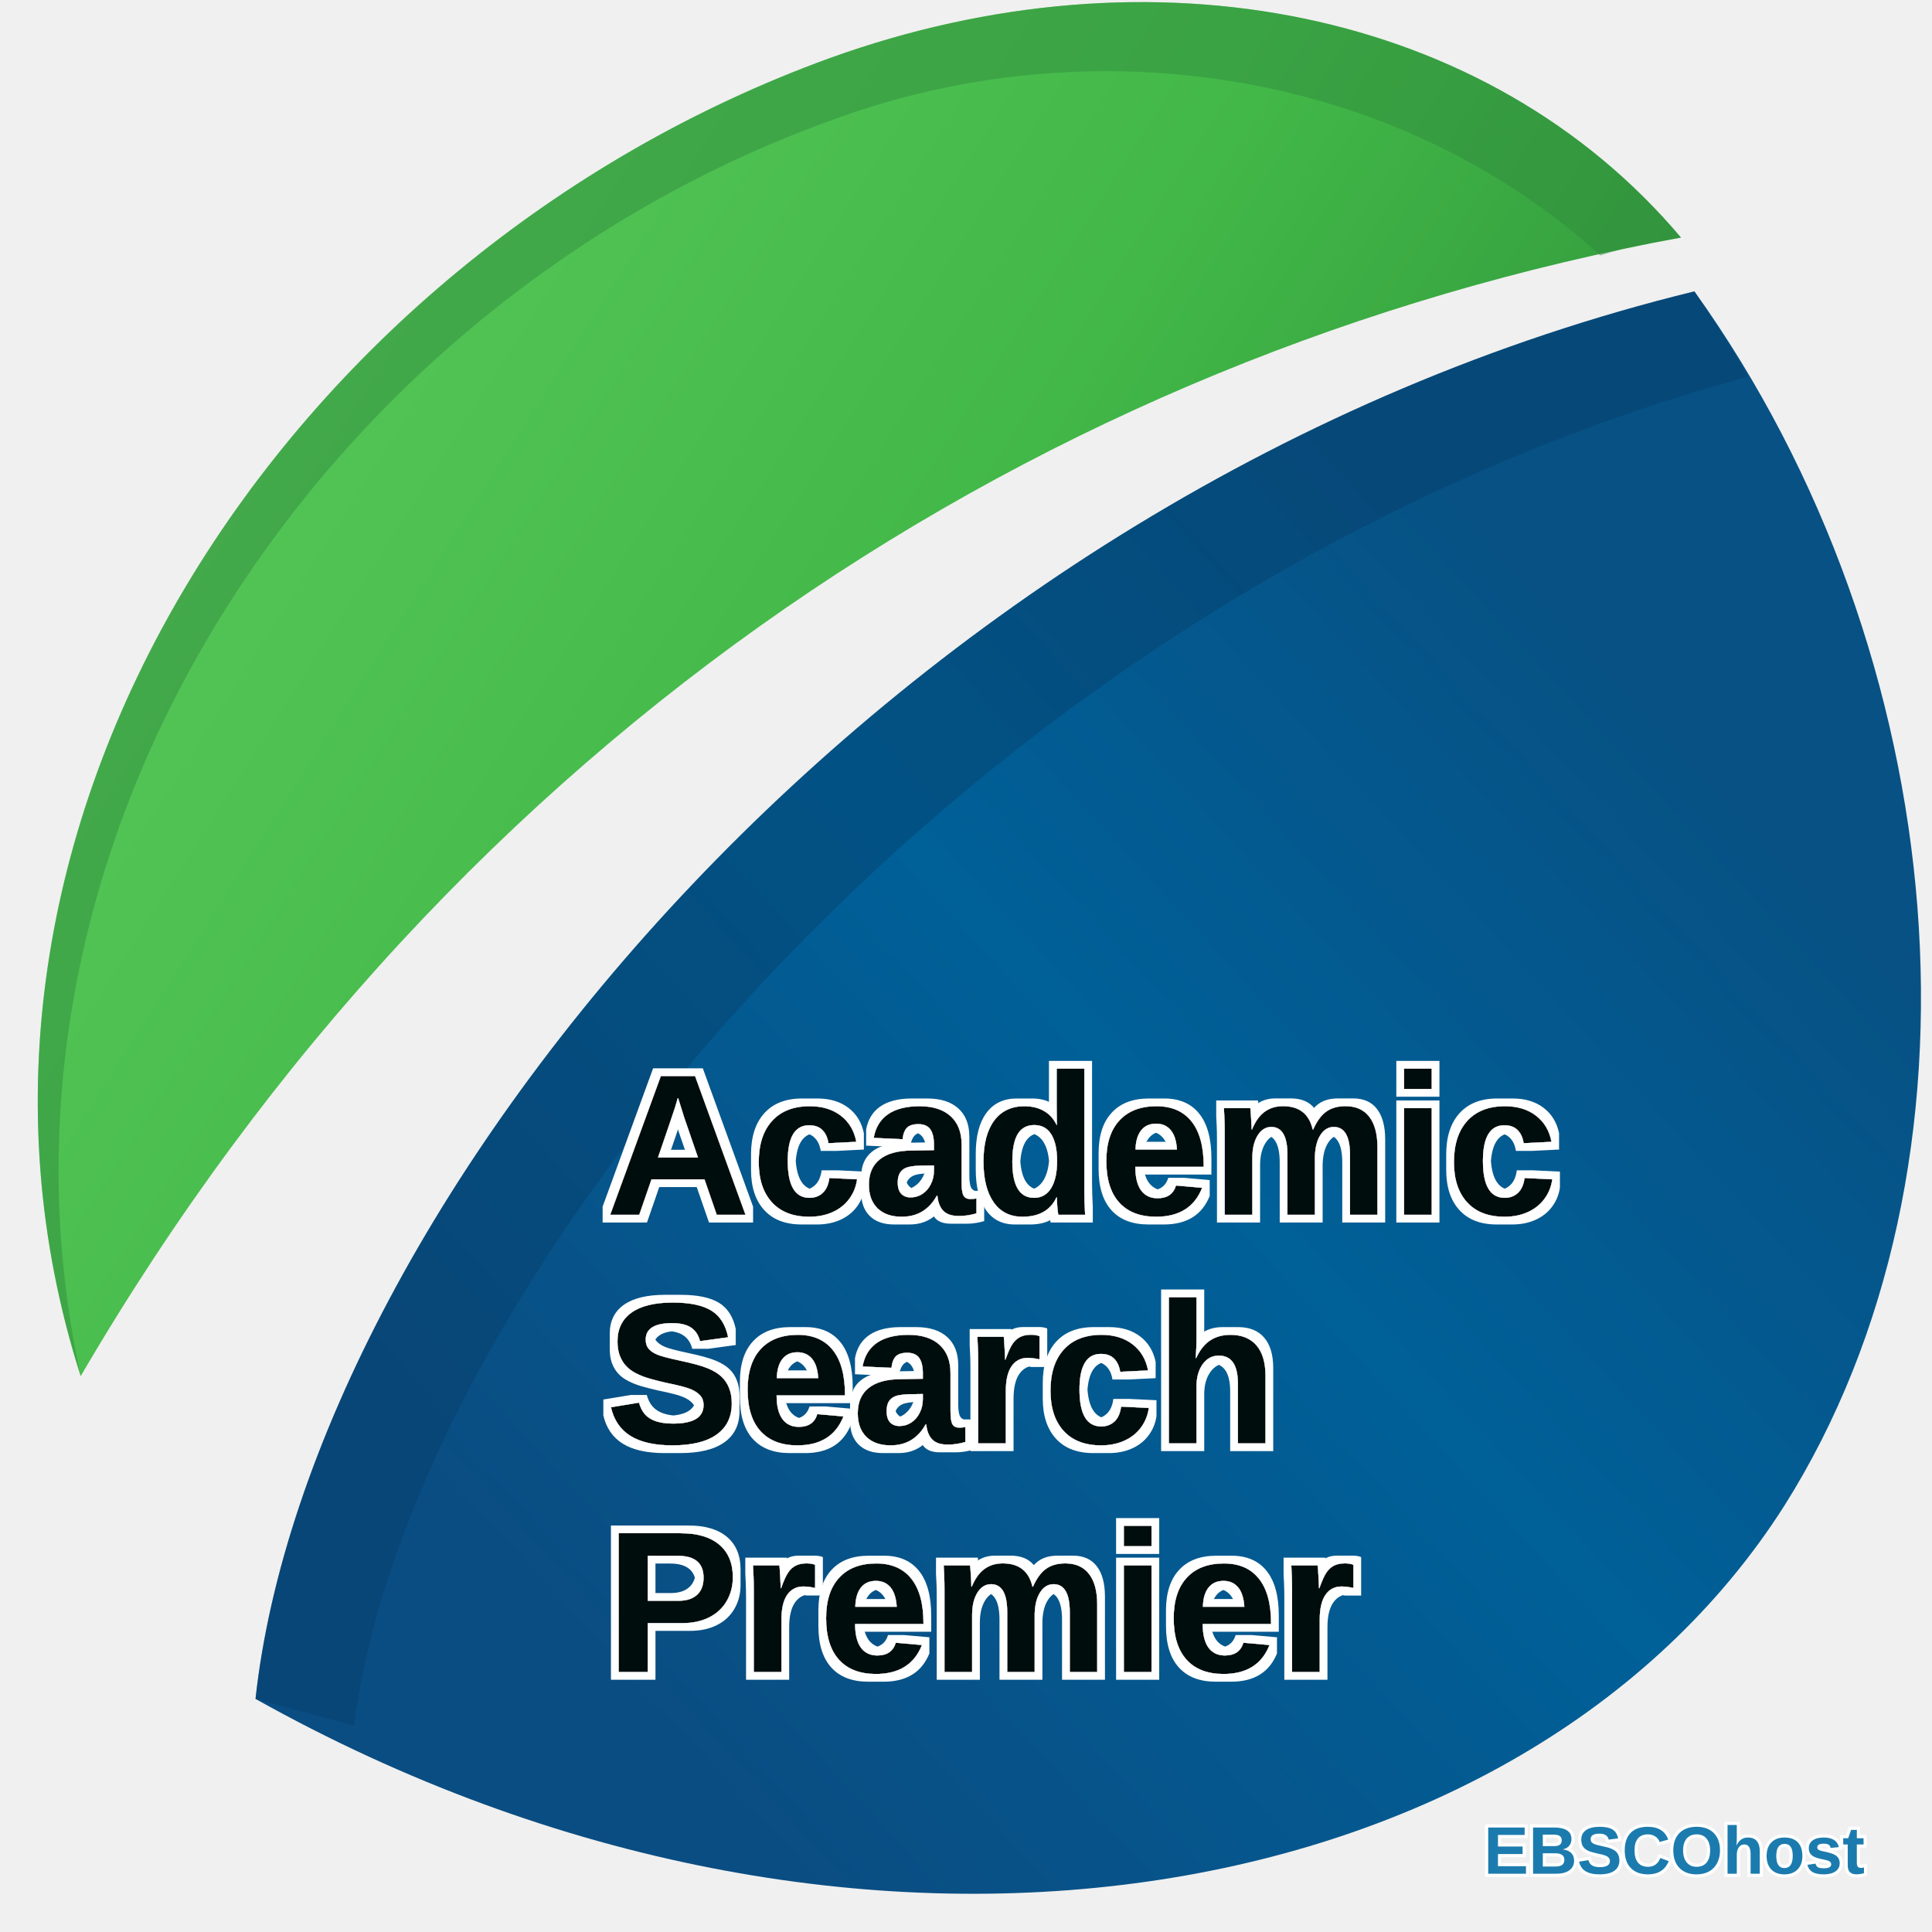
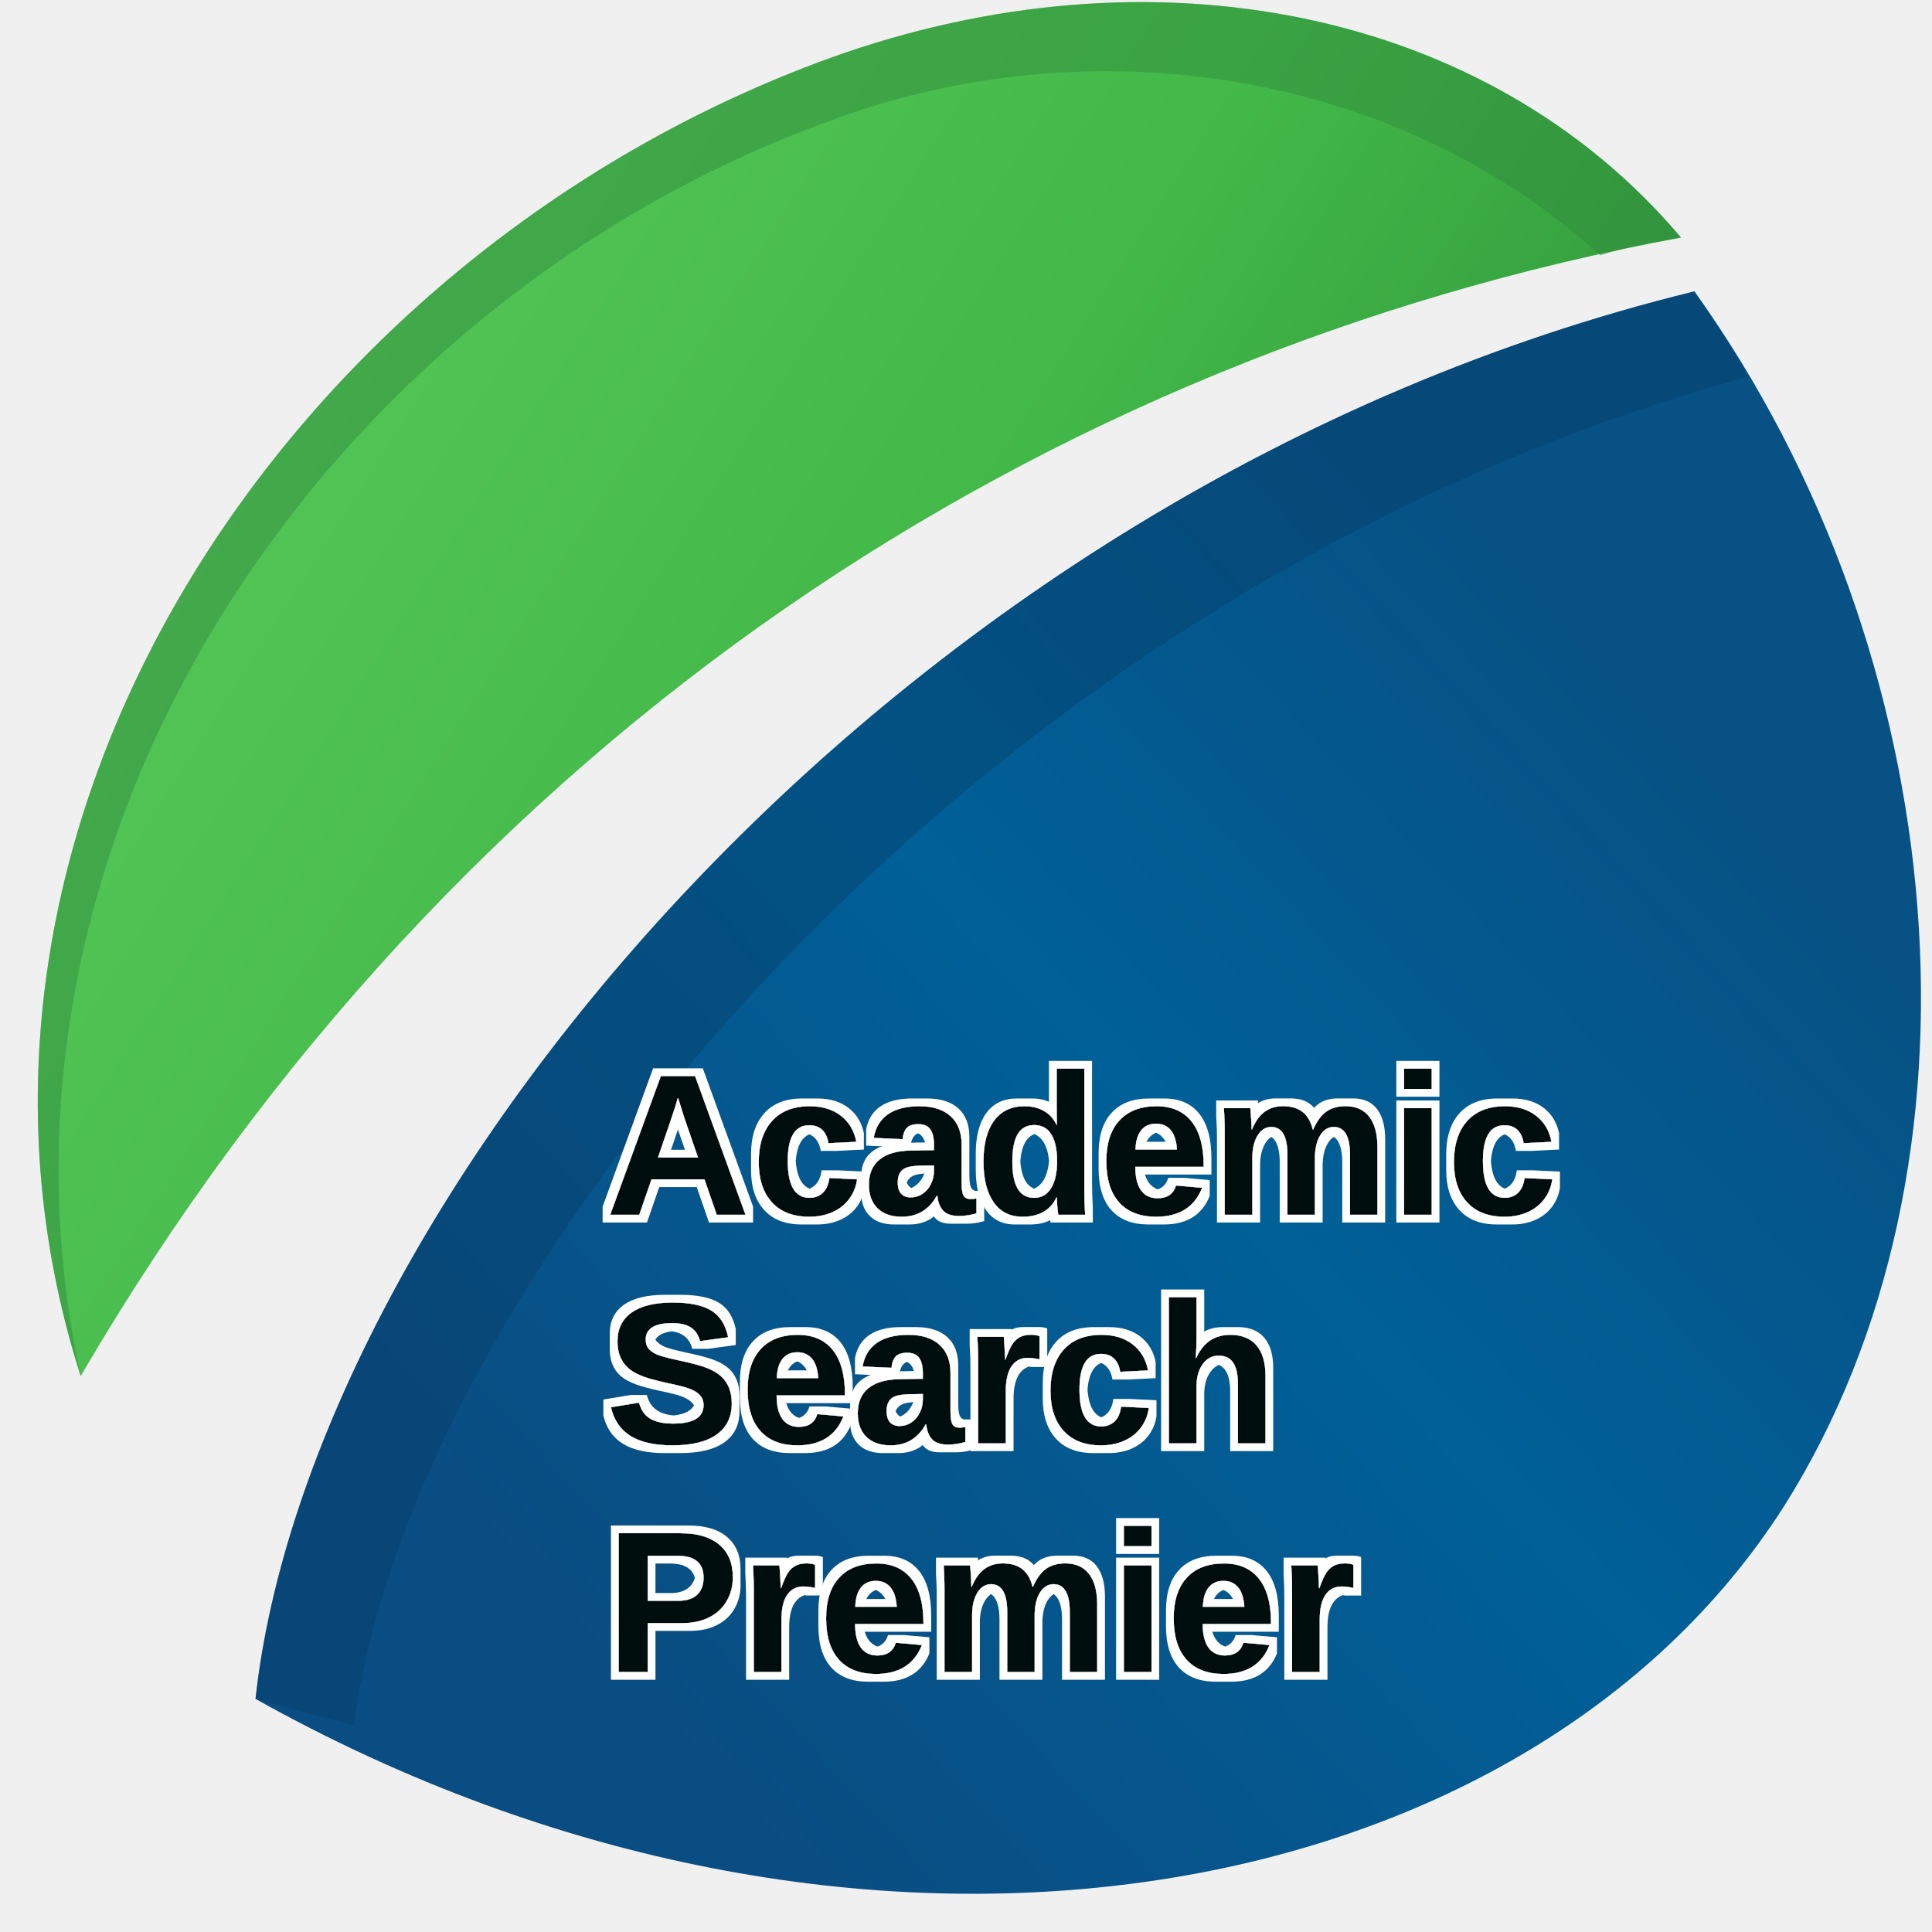
<svg xmlns="http://www.w3.org/2000/svg" viewBox="0 0 431 431" role="img" aria-labelledby="title desc">
  <defs>
    <linearGradient id="asp-green" x1="55" y1="73" x2="305" y2="232" gradientUnits="userSpaceOnUse">
      <stop offset="0" stop-color="#55c658" />
      <stop offset=".55" stop-color="#42b848" />
      <stop offset="1" stop-color="#30963b" />
    </linearGradient>
    <linearGradient id="asp-blue" x1="122" y1="360" x2="358" y2="143" gradientUnits="userSpaceOnUse">
      <stop offset="0" stop-color="#0a4d82" />
      <stop offset=".55" stop-color="#006098" />
      <stop offset="1" stop-color="#075184" />
    </linearGradient>
    <filter id="asp-text-outline" x="-12%" y="-12%" width="124%" height="124%">
      <feMorphology in="SourceAlpha" operator="dilate" radius="1.7" result="outline" />
      <feFlood flood-color="#ffffff" result="white" />
      <feComposite in="white" in2="outline" operator="in" result="stroke" />
      <feMerge>
        <feMergeNode in="stroke" />
        <feMergeNode in="SourceGraphic" />
      </feMerge>
    </filter>
  </defs>
  <path fill="url(#asp-green)" d="M18 307C-21 185 64 57 185 13c72-26 147-11 190 40-141 26-273 110-357 254Z" />
  <path fill="#2f883c" fill-opacity=".45" d="M18 307C-21 185 64 57 185 13c72-26 147-11 190 40-6 1-12 2-18 4C312 16 244 5 185 27 72 68-8 187 18 307Z" />
  <path fill="url(#asp-blue)" d="M57 379C69 269 198 109 378 65c58 81 68 195 20 271-58 91-207 118-341 43Z" />
  <path fill="#063a66" fill-opacity=".38" d="M57 379C69 269 198 109 378 65c4 6 8 12 12 19-176 48-299 204-311 301-7-2-15-4-22-6Z" />
  <g fill="#05090d" filter="url(#asp-text-outline)" font-family="Arial, Helvetica, sans-serif" font-weight="700">
    <text x="135" y="271" font-size="45">Academic</text>
    <text x="135" y="322" font-size="45">Search</text>
    <text x="135" y="373" font-size="45">Premier</text>
  </g>
-   <text x="331" y="418" fill="#1c7bae" stroke="#ffffff" stroke-width="1.4" paint-order="stroke" font-family="Arial, Helvetica, sans-serif" font-size="15" font-weight="700">EBSCOhost</text>
</svg>
